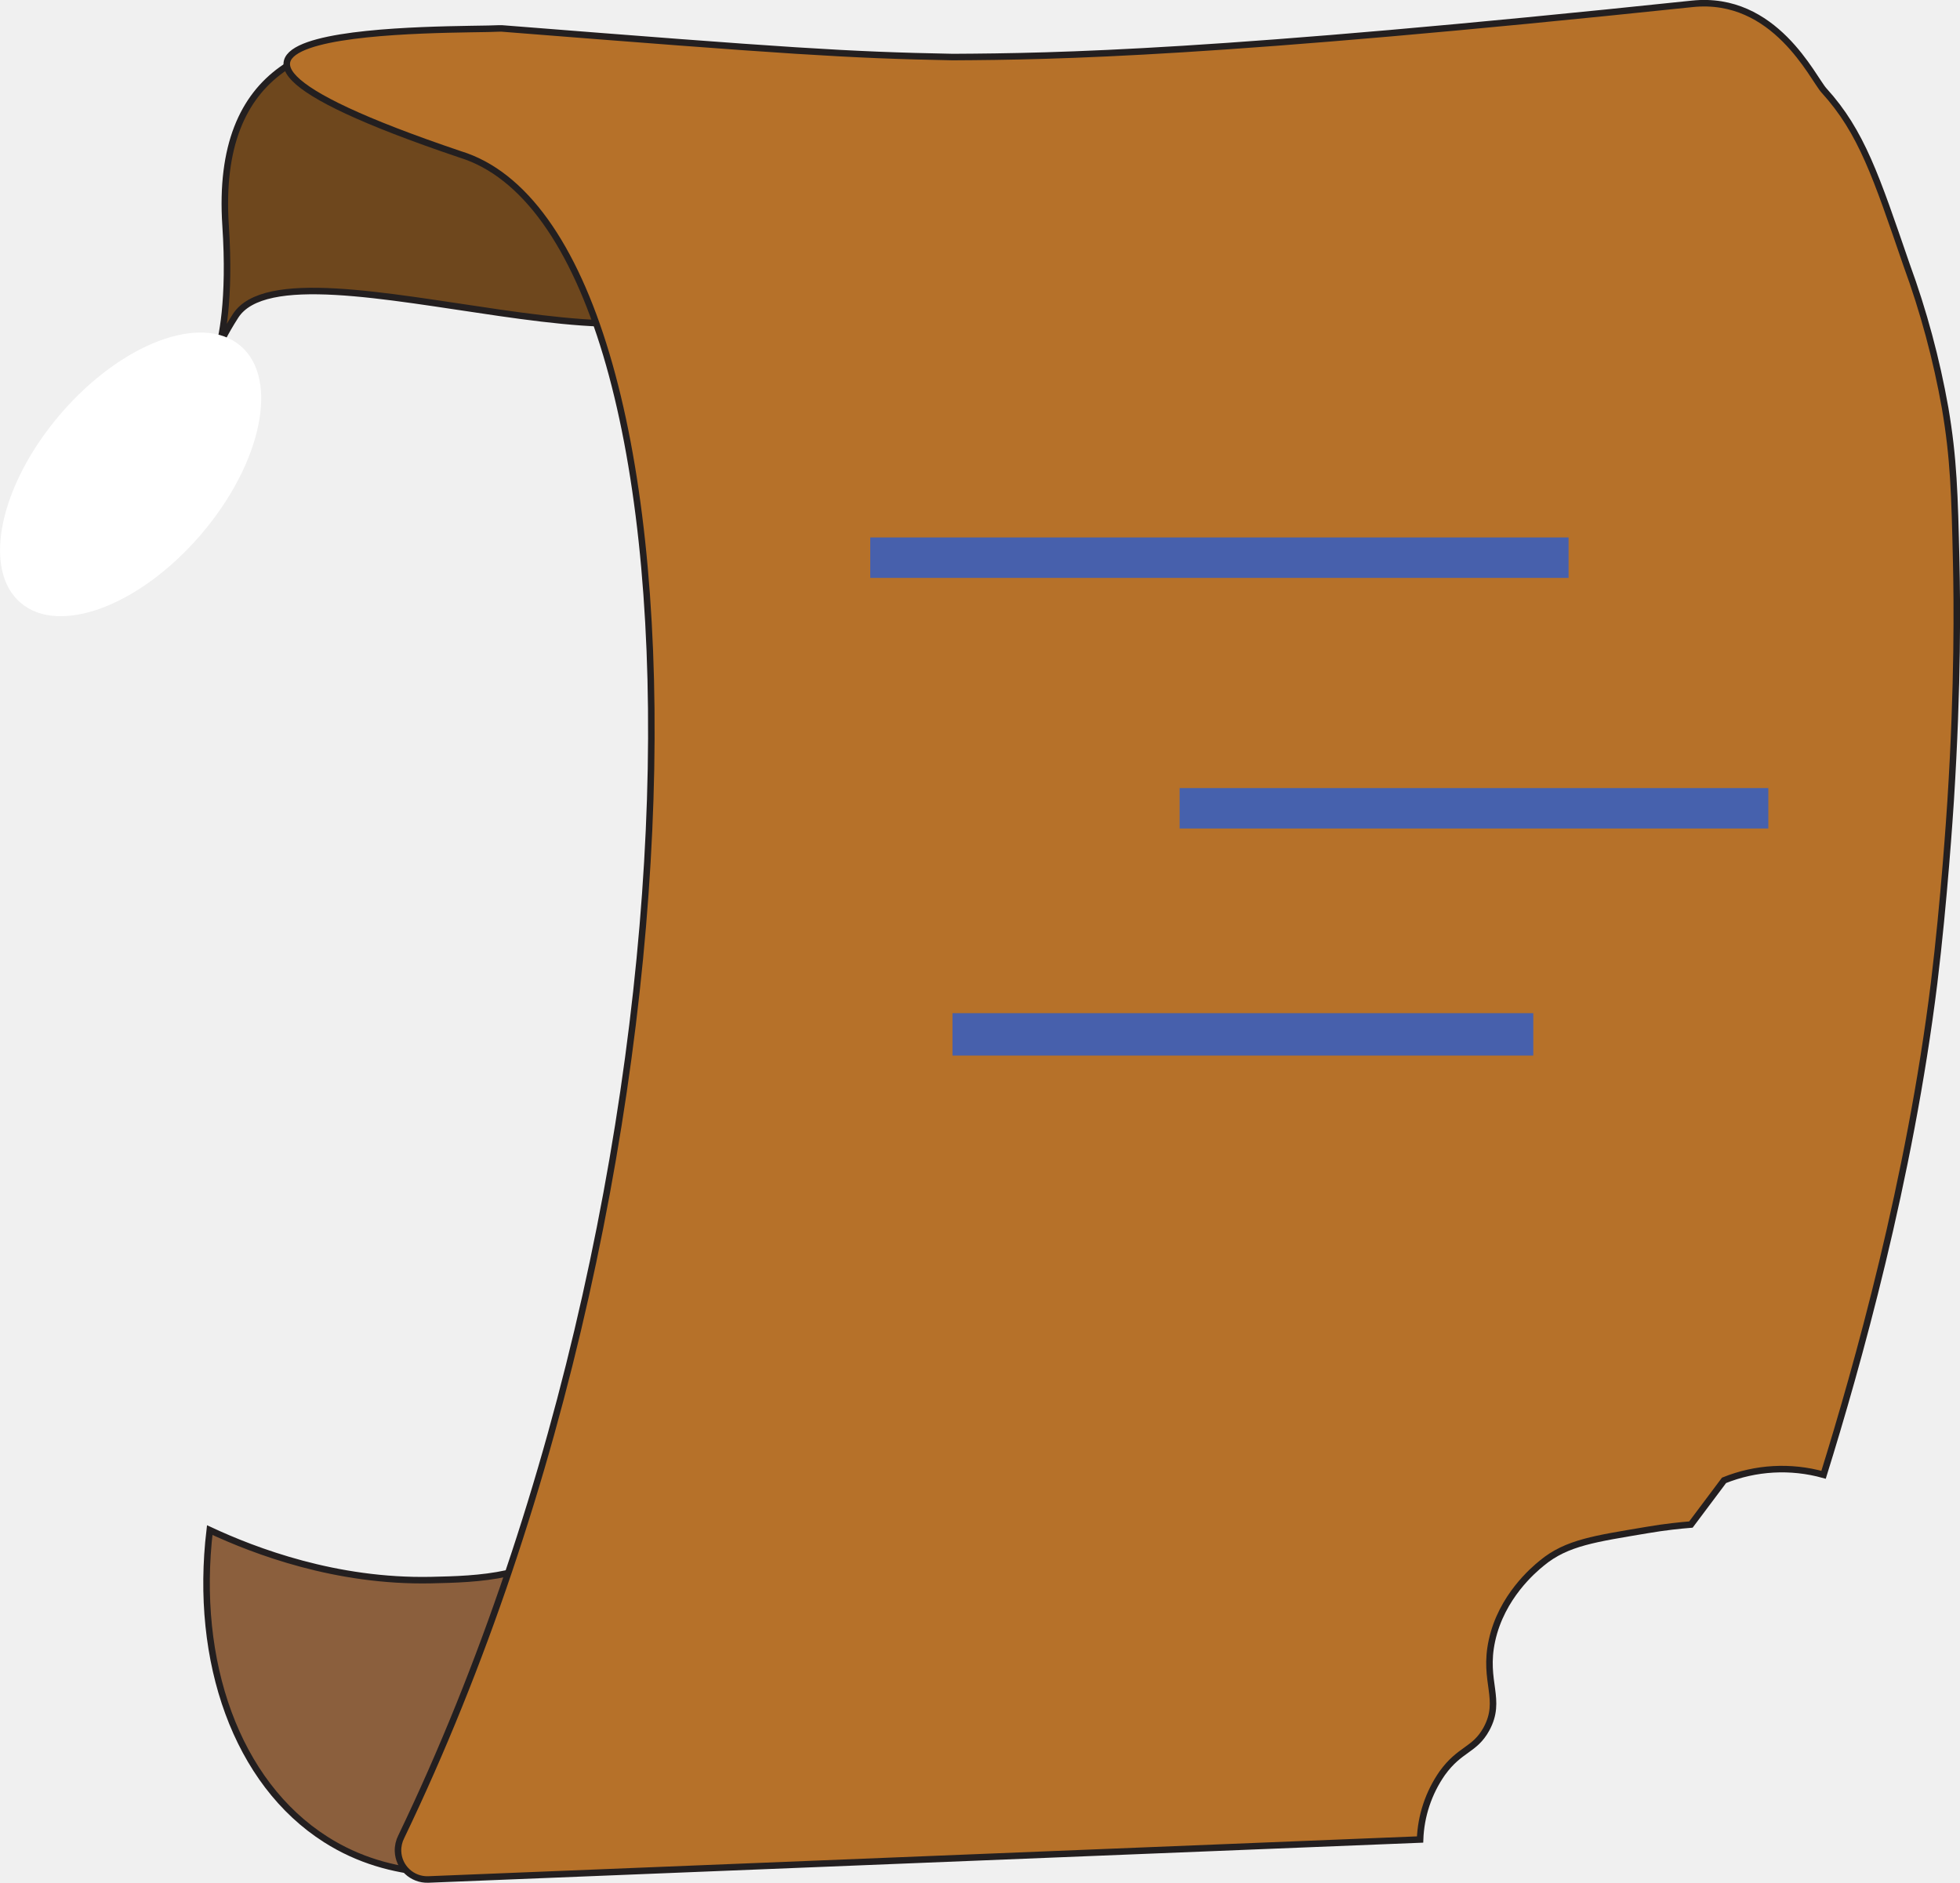
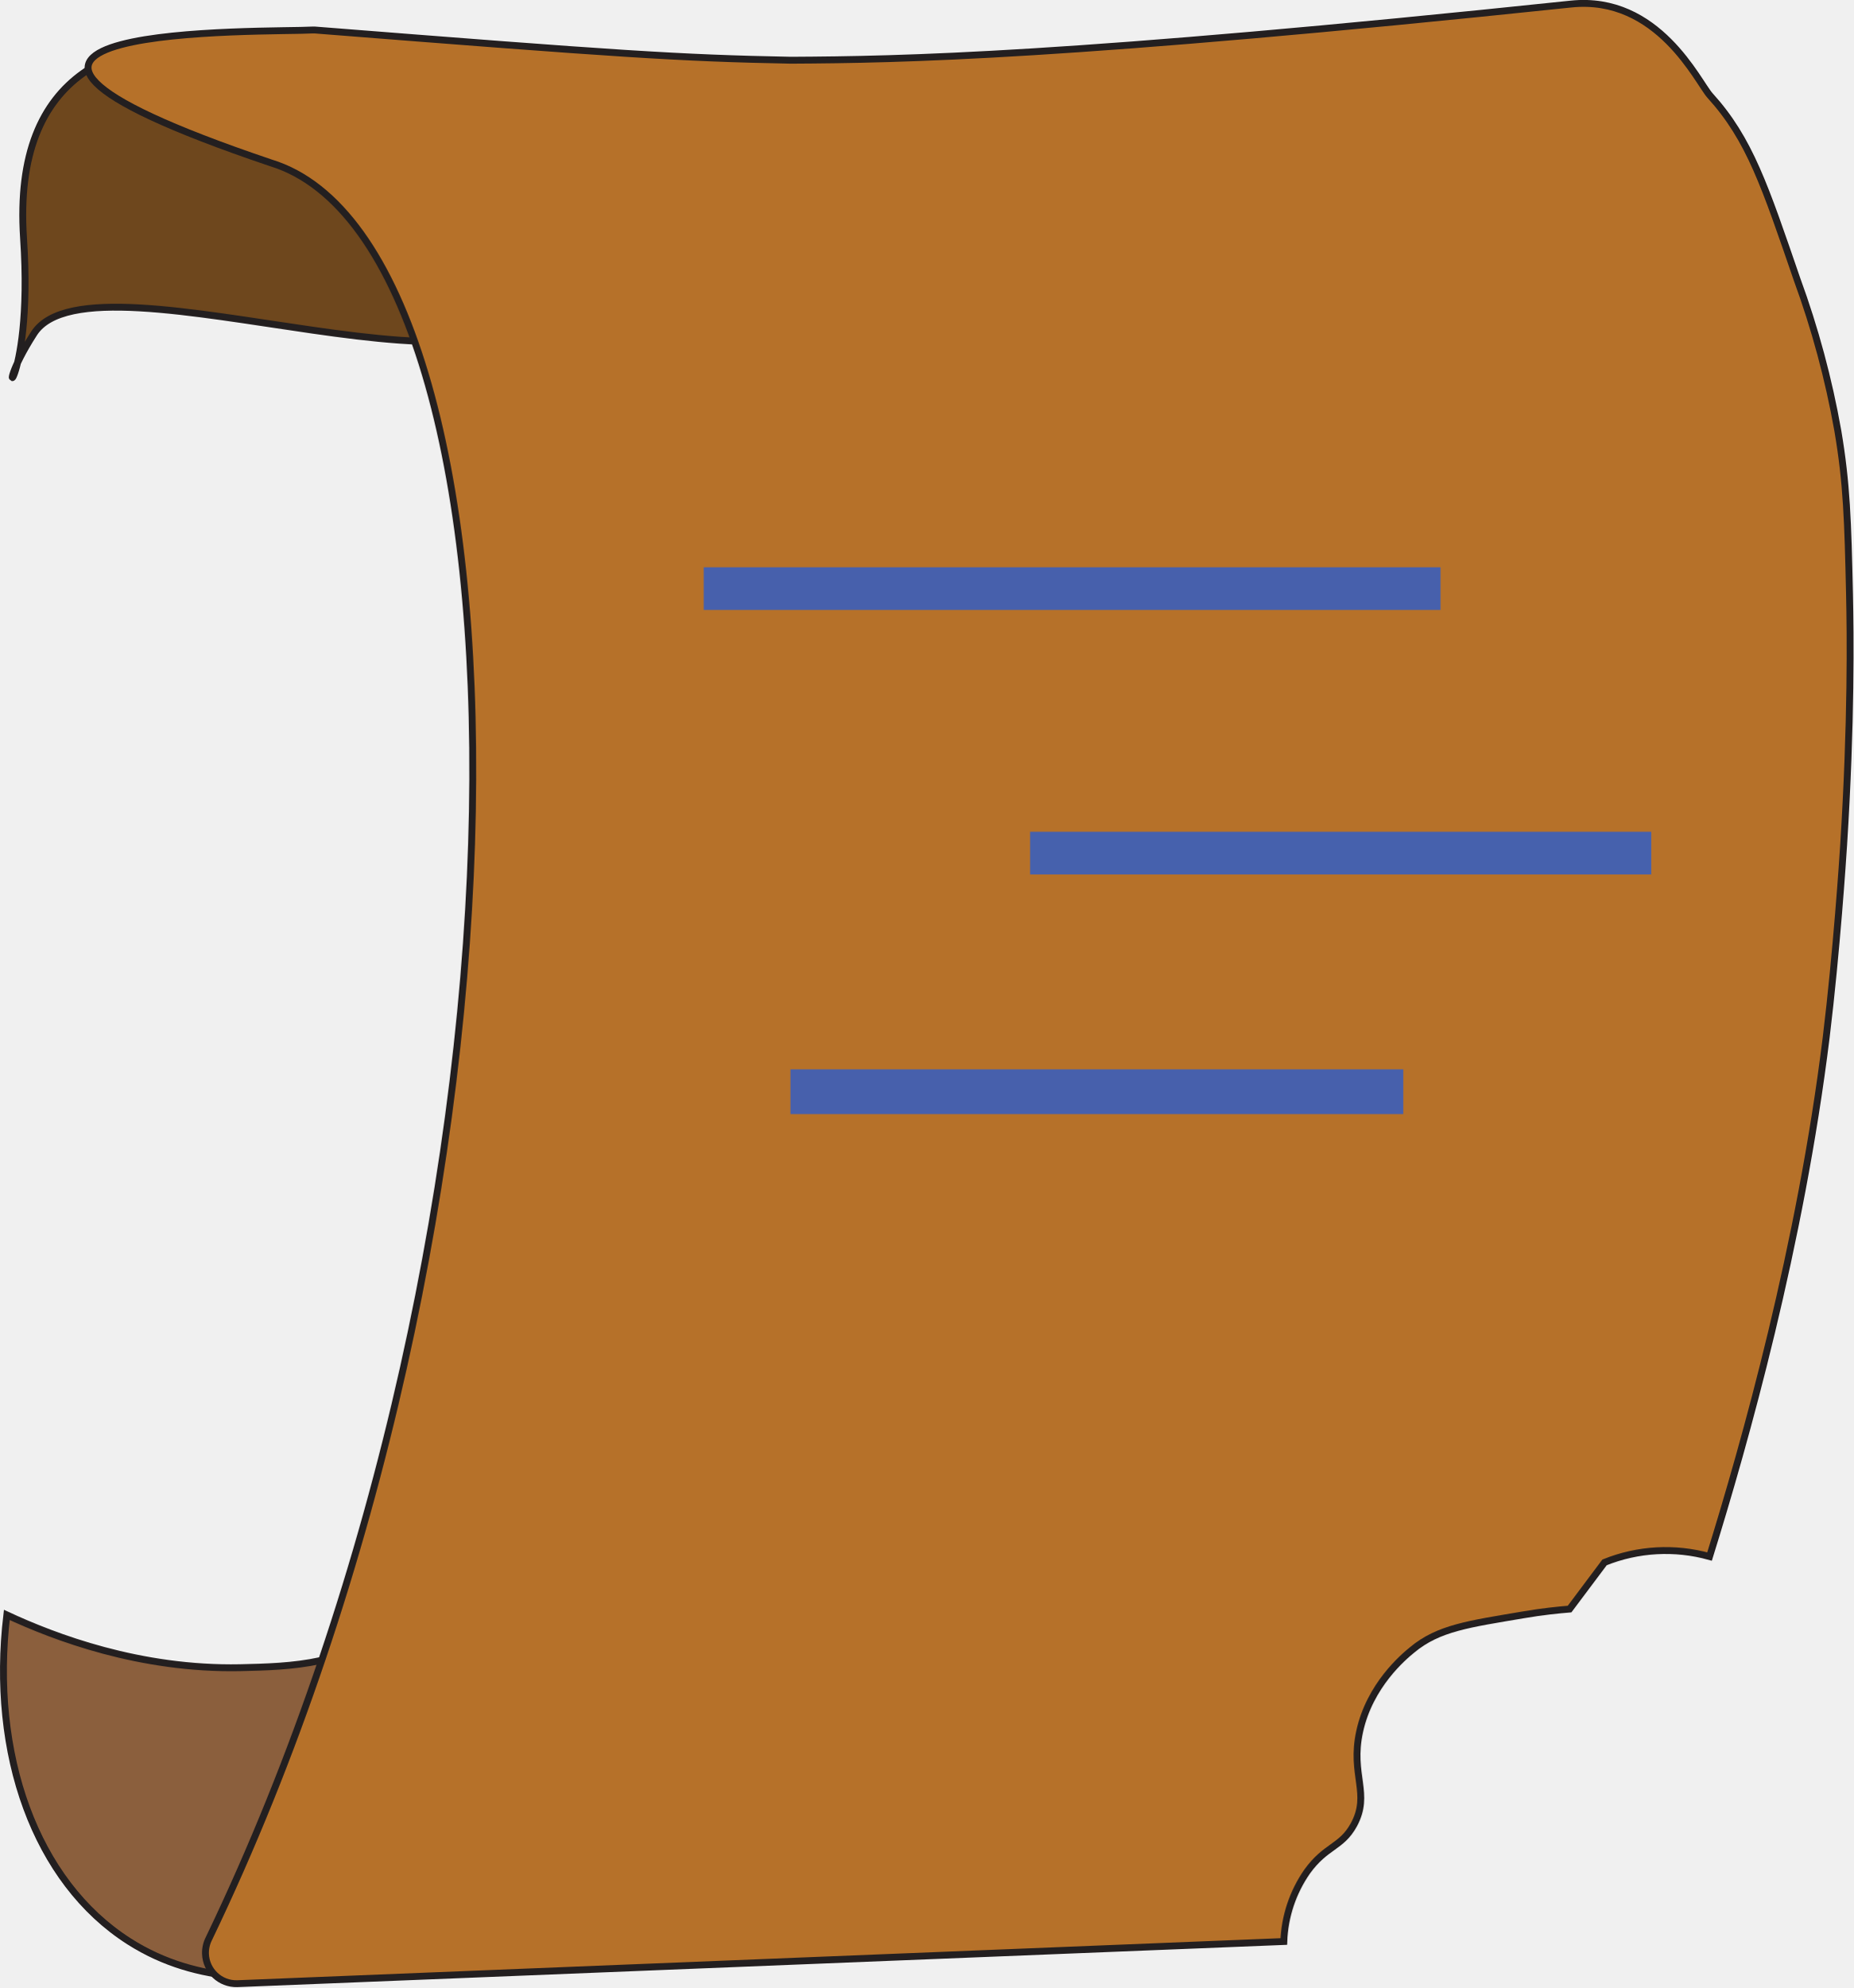
- <svg xmlns="http://www.w3.org/2000/svg" id="Layer_1" data-name="Layer 1" viewBox="0 0 300.54 288.73">
+ <svg xmlns="http://www.w3.org/2000/svg" id="Layer_1" data-name="Layer 1" viewBox="0 0 269.37 288.73">
  <defs>
-     <style>.cls-1,.cls-7,.cls-8,.cls-9{fill:#fff;}.cls-1,.cls-2,.cls-3,.cls-4,.cls-5,.cls-6,.cls-7{stroke:#231f20;}.cls-1,.cls-10,.cls-2,.cls-3,.cls-4,.cls-5,.cls-6,.cls-7,.cls-9{stroke-miterlimit:10;}.cls-2{fill:#8b5f3d;}.cls-3{fill:#6e471d;}.cls-4{fill:none;}.cls-5{fill:url(#linear-gradient);}.cls-6{fill:#b67129;}.cls-7{stroke-width:2px;}.cls-9{stroke:#4760ac;}.cls-10,.cls-9{stroke-width:5px;}.cls-10{fill:#4760ac;stroke:#4661ad;}</style>
+     <style>.cls-1,.cls-7,.cls-8{fill:#fff;}.cls-1,.cls-2,.cls-3,.cls-4,.cls-5,.cls-6,.cls-7{stroke:#231f20;}.cls-1,.cls-2,.cls-3,.cls-4,.cls-5,.cls-6,.cls-7,.cls-8,.cls-9{stroke-miterlimit:10;}.cls-2{fill:#8b5f3d;}.cls-3{fill:#6e471d;}.cls-4{fill:none;}.cls-5{fill:url(#linear-gradient);}.cls-6{fill:#b67129;}.cls-7{stroke-width:2px;}.cls-8{stroke:#4760ac;}.cls-8,.cls-9{stroke-width:5px;}.cls-9{fill:#4760ac;stroke:#4661ad;}</style>
    <linearGradient id="linear-gradient" x1="672.32" y1="-30.33" x2="672.32" y2="-30.33" gradientTransform="matrix(1, 0, 0, -1, -157.58, 400.53)" gradientUnits="userSpaceOnUse">
      <stop offset="0" stop-color="#fff" />
      <stop offset="1" stop-color="#010101" />
    </linearGradient>
  </defs>
-   <path class="cls-1" d="M238.27-10.07" transform="translate(-253.57 -156.99)" />
-   <path class="cls-2" d="M285.73,391.63c-2.4,20.15,4.1,38.74,17.8,47.45,10.15,6.46,21.16,5.52,30.42,4.73,5.48-.47,39.92-4.22,43.52-21.29C380,410.68,354.85,384,344.37,390c-1.08.61-1.31,1.28-2.57,2.66-5.71,6.26-14.93,6.48-22.17,6.64C305.09,399.59,292.71,394.88,285.73,391.63Z" transform="translate(-253.57 -156.99)" />
-   <path class="cls-3" d="M363.22,196.83c1.2,23.72-64.81-4.91-73.53,8.6-7,10.9,0,9-1.53-13.87-3.21-49,62.65-20.54,73.48-21.25S361.72,167.22,363.22,196.83Z" transform="translate(-253.57 -156.99)" />
-   <path class="cls-4" d="M231.37,137.05" transform="translate(-253.57 -156.99)" />
-   <path class="cls-5" d="M514.74,430.86" transform="translate(-253.57 -156.99)" />
-   <path class="cls-6" d="M533.19,383.15a23.75,23.75,0,0,0-15.26.85l-5.08,6.78c-1.57.13-3.94.36-6.78.85-7.83,1.33-12.27,1.89-16.1,5.08-1.23,1-6.17,5.14-7.63,11.87-1.38,6.34,1.63,9-.85,13.56-1.81,3.29-4.06,3-6.78,6.78a19,19,0,0,0-3.39,10.16l-152.1,6.13a4.49,4.49,0,0,1-4.62-4.35,4.57,4.57,0,0,1,.5-2.21c50.4-104.9,48.71-245.86,9-258-60.42-20.42.35-18.94,6-19.3h.42c44.16,3.49,52.92,4.08,69.15,4.39,16.14-.09,40.25-.48,113.38-8.16,12.69-1.33,18.48,11.39,20.21,13.29,5.78,6.36,8,13.21,12.64,26.69a129.92,129.92,0,0,1,5.93,22c1.31,7.7,1.46,13.15,1.7,23.73.13,5.83.28,18.53-.85,36.44-.13,2-1,15.35-2.54,28C546.4,338,538.35,366.57,533.19,383.15Z" transform="translate(-253.57 -156.99)" />
-   <path class="cls-7" d="M254.86,197.38" transform="translate(-253.57 -156.99)" />
-   <ellipse class="cls-8" cx="273.6" cy="229.73" rx="25.93" ry="14.19" transform="translate(-332.45 130.98) rotate(-49.4)" />
-   <rect class="cls-9" x="135.94" y="84.92" width="102.08" height="1.2" />
-   <rect class="cls-10" x="183.38" y="123.35" width="85.27" height="1.2" />
-   <rect class="cls-9" x="148.55" y="157.87" width="84.06" height="1.5" />
+   <path class="cls-1" d="M238.27-10.07" transform="translate(-284.74 -156.99)" />
+   <path class="cls-2" d="M285.73,391.63c-2.4,20.15,4.1,38.74,17.8,47.45,10.15,6.46,21.16,5.52,30.42,4.73,5.48-.47,39.92-4.22,43.52-21.29C380,410.68,354.85,384,344.37,390c-1.08.61-1.31,1.28-2.57,2.66-5.71,6.26-14.93,6.48-22.17,6.64C305.09,399.59,292.71,394.88,285.73,391.63Z" transform="translate(-284.74 -156.99)" />
+   <path class="cls-3" d="M363.22,196.83c1.2,23.72-64.81-4.91-73.53,8.6-7,10.9,0,9-1.53-13.87-3.21-49,62.65-20.54,73.48-21.25S361.72,167.22,363.22,196.83Z" transform="translate(-284.74 -156.99)" />
+   <path class="cls-4" d="M231.37,137.05" transform="translate(-284.74 -156.99)" />
+   <path class="cls-5" d="M514.74,430.86" transform="translate(-284.74 -156.99)" />
+   <path class="cls-6" d="M533.19,383.15a23.75,23.75,0,0,0-15.26.85l-5.08,6.78c-1.57.13-3.94.36-6.78.85-7.83,1.33-12.27,1.89-16.1,5.08-1.23,1-6.17,5.14-7.63,11.87-1.38,6.34,1.63,9-.85,13.56-1.81,3.29-4.06,3-6.78,6.78a19,19,0,0,0-3.39,10.16l-152.1,6.13a4.49,4.49,0,0,1-4.62-4.35,4.57,4.57,0,0,1,.5-2.21c50.4-104.9,48.71-245.86,9-258-60.42-20.42.35-18.94,6-19.3h.42c44.16,3.49,52.92,4.08,69.15,4.39,16.14-.09,40.25-.48,113.38-8.16,12.69-1.33,18.48,11.39,20.21,13.29,5.78,6.36,8,13.21,12.64,26.69a129.92,129.92,0,0,1,5.93,22c1.31,7.7,1.46,13.15,1.7,23.73.13,5.83.28,18.53-.85,36.44-.13,2-1,15.35-2.54,28C546.4,338,538.35,366.57,533.19,383.15Z" transform="translate(-284.74 -156.99)" />
+   <path class="cls-7" d="M254.86,197.38" transform="translate(-284.74 -156.99)" />
+   <rect class="cls-8" x="104.77" y="84.92" width="102.08" height="1.2" />
+   <rect class="cls-9" x="152.21" y="123.35" width="85.27" height="1.2" />
+   <rect class="cls-8" x="117.38" y="157.87" width="84.06" height="1.5" />
</svg>
